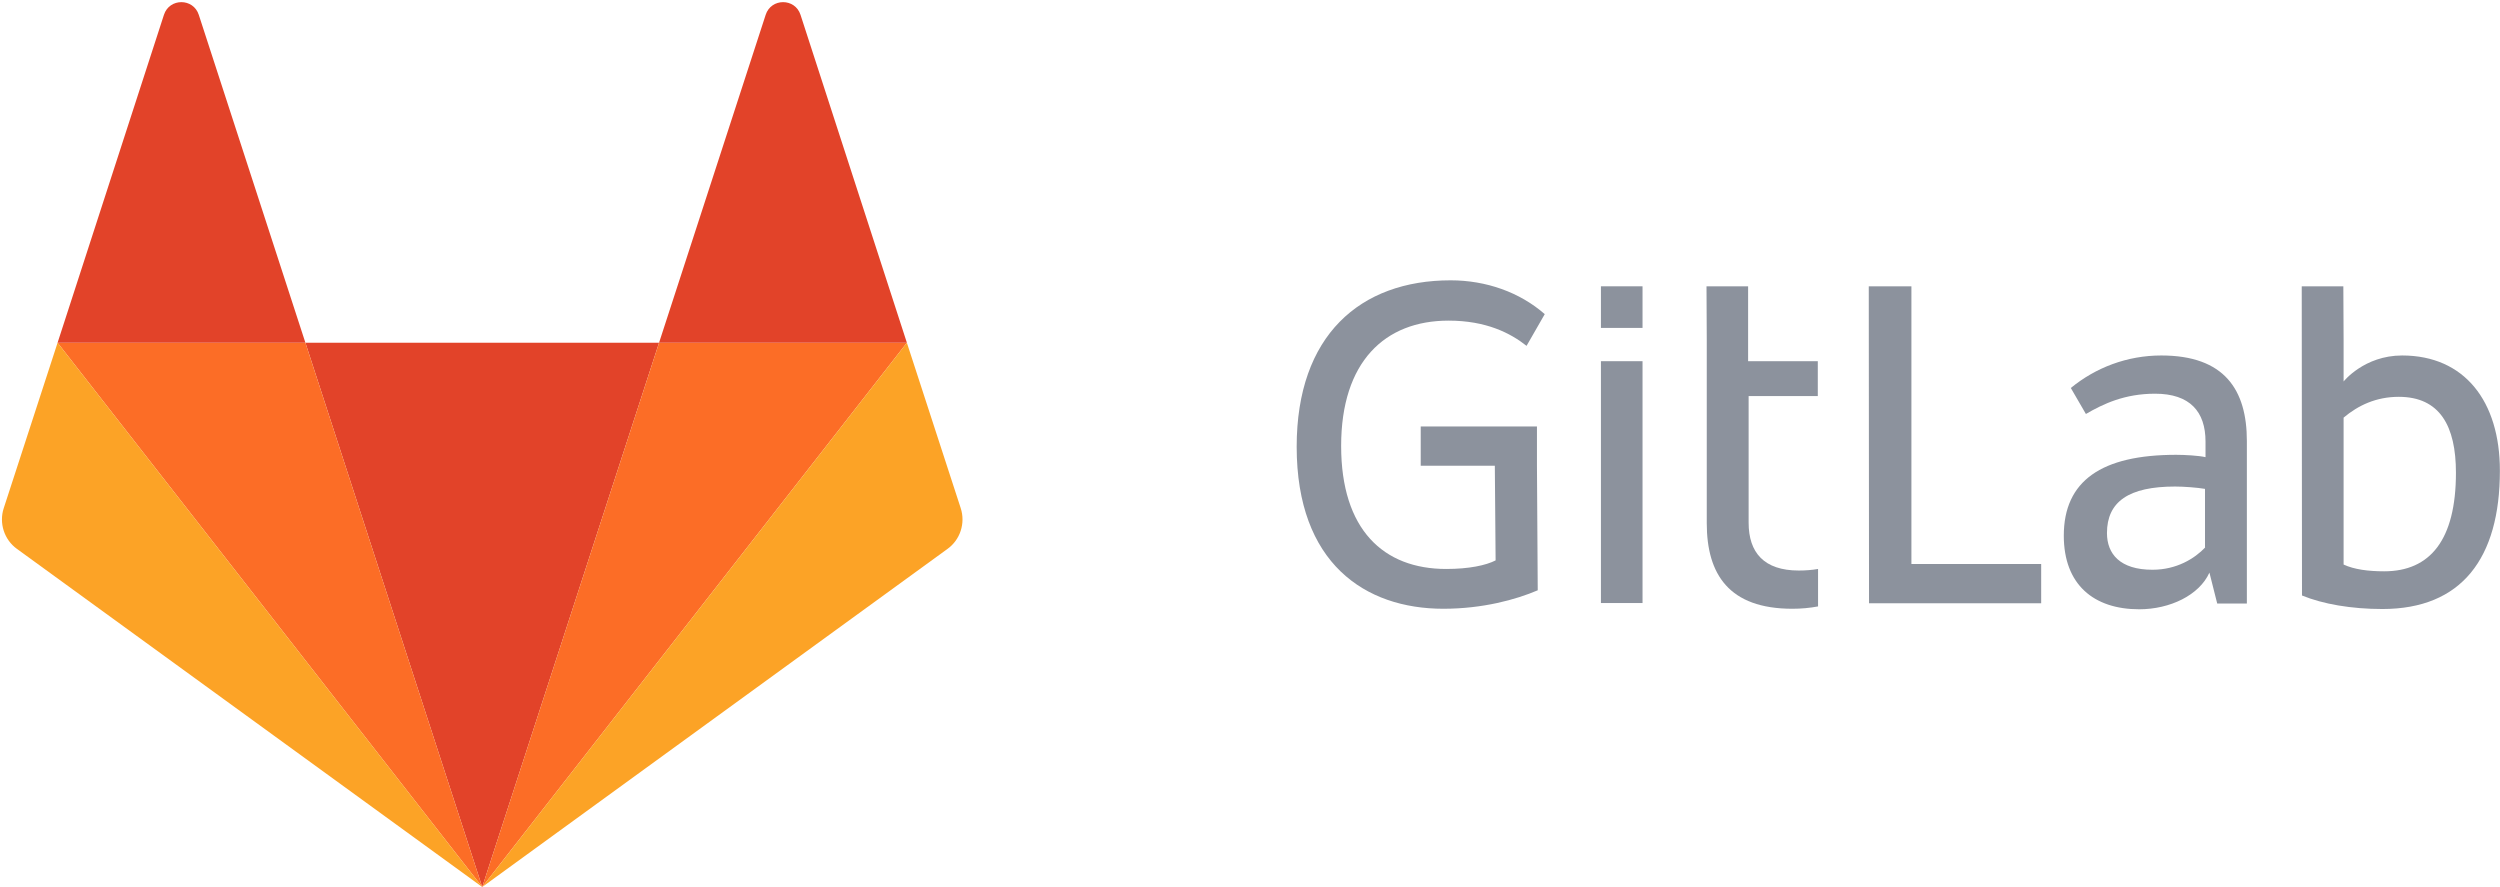
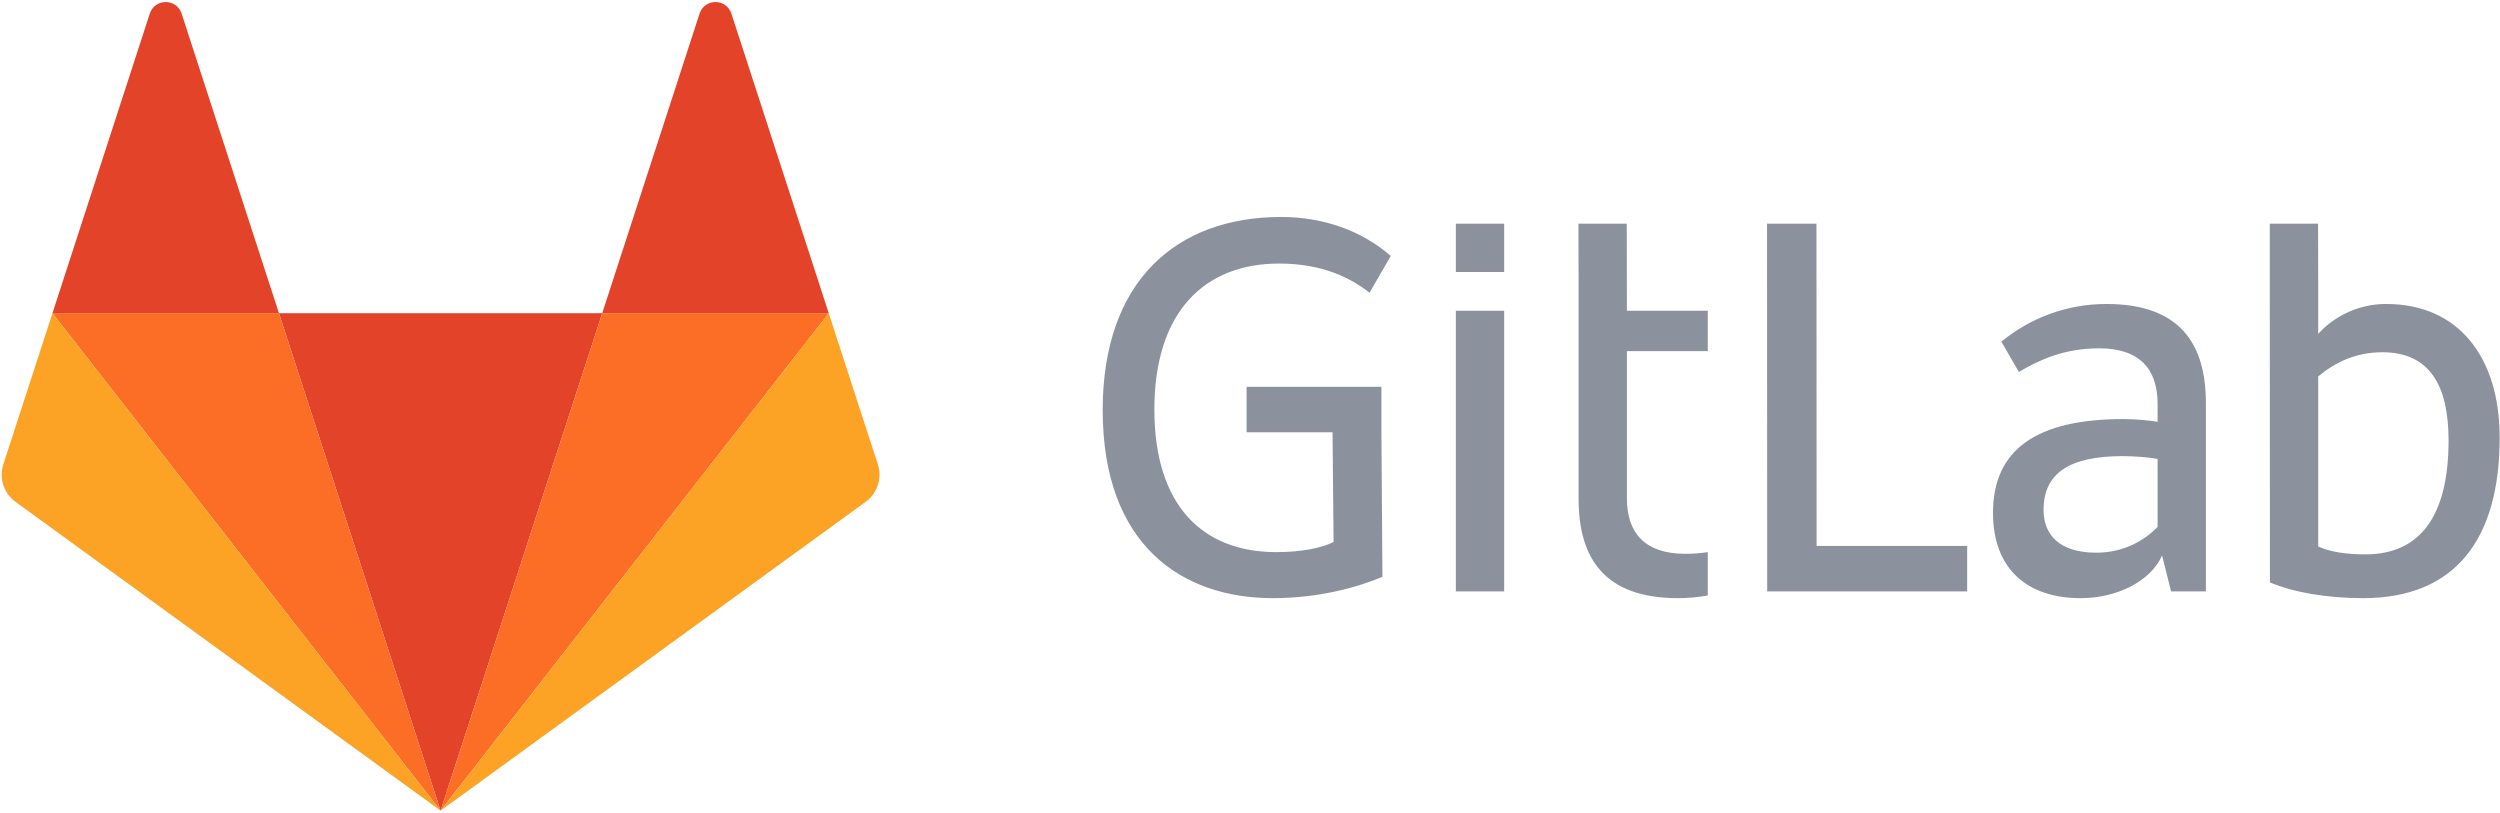
- <svg xmlns="http://www.w3.org/2000/svg" id="Layer_1" viewBox="0 0 961.3 341.1" width="2500" height="887">
-   <style>.st0{fill:#8c929d}.st1{fill:#e24329}.st2{fill:#fc6d26}.st3{fill:#fca326}</style>
-   <g id="Page-1">
-     <g id="wm_no_bg">
-       <g id="word" transform="translate(498 107)">
-         <path id="Fill-2" class="st0" d="M237 3.1h-16.4l.1 121.9h66.2v-15.1H237V3.1z" />
-         <path id="Fill-3" class="st0" d="M350 103.5c-4.1 4.3-11 8.6-20.3 8.6-12.5 0-17.5-6.1-17.5-14.1 0-12.1 8.4-17.9 26.2-17.9 3.3 0 8.7.4 11.5.9v22.5zm-16.9-73.8c-13.2 0-25.3 4.7-34.8 12.5l5.8 10c6.7-3.9 14.9-7.8 26.6-7.8 13.4 0 19.4 6.9 19.4 18.4v6c-2.6-.6-8-.9-11.3-.9-28.7 0-43.2 10-43.2 31.1 0 18.8 11.5 28.3 29 28.3 11.8 0 23.1-5.4 27-14.1l3 11.9H366V62.6c0-19.7-8.6-32.9-32.9-32.9z" />
-         <path id="Fill-5" class="st0" d="M418.8 112.7c-6.1 0-11.5-.7-15.6-2.6V53.6c5.6-4.7 12.5-8 21.2-8 15.8 0 22 11.2 22 29.2 0 25.8-9.9 37.9-27.6 37.9m6.9-83c-14.6 0-22.5 10-22.5 10V23.9l-.1-20.8h-16l.1 118.9c8 3.3 19 5.2 30.9 5.2 30.5 0 45.2-19.5 45.2-53.2 0-26.7-13.6-44.3-37.6-44.3" />
-         <path id="Fill-7" class="st0" d="M59 16.3c14.5 0 23.8 4.8 30 9.7l7-12.2C86.4 5.4 73.5.8 59.8.8 25 .8.6 22 .6 64.8c0 44.8 26.3 62.3 56.4 62.3 15.1 0 27.9-3.5 36.3-7.1L93 72.1V57H48.3v15.1h28.5l.3 36.4c-3.7 1.9-10.2 3.3-19 3.3-24.2 0-40.4-15.2-40.4-47.3 0-32.4 16.8-48.2 41.3-48.2" />
-         <path id="Fill-9" class="st0" d="M174.2 3.1h-16l.1 20.5V94.2c0 19.7 8.6 32.9 32.9 32.9 3.4 0 6.7-.3 9.9-.9v-14.4c-2.3.4-4.8.6-7.4.6-13.4 0-19.3-6.9-19.3-18.4V45.3H201V31.9h-26.8V3.1z" />
-         <path id="Fill-11" class="st0" d="M117.6 124.9h16v-93h-16v93z" />
-         <path id="Fill-13" class="st0" d="M117.6 19.1h16v-16h-16v16z" />
-       </g>
-       <g id="logo">
-         <path id="Fill-14" class="st1" d="M185.4 341.1l68-209.3h-136l68 209.3z" />
-         <path id="Fill-16" class="st2" d="M185.4 341.1l-68-209.3H22.1l163.3 209.3z" />
-         <path id="Fill-18" class="st3" d="M22.1 131.8L1.4 195.4c-1.9 5.8.2 12.2 5.1 15.7l178.9 130L22.1 131.8z" />
-         <path id="Fill-20" class="st1" d="M22.1 131.8h95.3L76.4 5.7C74.3-.8 65.1-.8 63 5.7L22.1 131.8z" />
-         <path id="Fill-21" class="st2" d="M185.4 341.1l68-209.3h95.3L185.4 341.1z" />
-         <path id="Fill-22" class="st3" d="M348.7 131.8l20.7 63.6c1.9 5.8-.2 12.2-5.1 15.7l-178.9 130 163.3-209.3z" />
-         <path id="Fill-23" class="st1" d="M348.7 131.8h-95.3l41-126.1c2.1-6.5 11.3-6.5 13.4 0l40.9 126.1z" />
-       </g>
-     </g>
+ <svg xmlns="http://www.w3.org/2000/svg" height="342" viewBox="0 0 1052 342" width="1052">
+   <g fill="none" fill-rule="evenodd">
+     <path d="m300.367 3.13h-20.803l.066 154.74h84.155v-19.136h-63.352l-.066-135.603zm143.55 127.57c-5.2 5.434-13.946 10.87-25.766 10.87-15.838 0-22.22-7.797-22.22-17.957 0-15.354 10.637-22.678 33.332-22.678 4.255 0 11.11.472 14.655 1.18v28.586zm-21.51-93.787c-16.8 0-32.208 5.952-44.23 15.858l7.352 12.73c8.51-4.962 18.91-9.924 33.802-9.924 17.02 0 24.585 8.742 24.585 23.39v7.56c-3.31-.71-10.164-1.184-14.42-1.184-36.404 0-54.842 12.757-54.842 39.454 0 23.86 14.656 35.908 36.876 35.908 14.97 0 29.314-6.852 34.278-17.954l3.782 15.118h14.657v-79.14c0-25.04-10.874-41.815-41.84-41.815zm108.961 105.364c-7.802 0-14.657-.945-19.858-3.308v-71.58c7.093-5.908 15.84-10.16 26.95-10.16 20.092 0 27.893 14.174 27.893 37.09 0 32.6-12.53 47.957-34.985 47.957zm8.742-105.365c-18.592 0-28.6 12.64-28.6 12.64v-19.962l-.066-26.458h-20.328l.066 150.957c10.164 4.25 24.11 6.613 39.24 6.613 38.768 0 57.442-24.804 57.442-67.564 0-33.783-17.26-56.227-47.754-56.227zm-465.872-17.008c18.438 0 30.258 6.142 38.06 12.285l8.938-15.477c-12.184-10.678-28.573-16.417-46.053-16.417-44.204 0-75.17 26.932-75.17 81.267 0 56.935 33.407 79.14 71.624 79.14 19.148 0 35.46-4.488 46.096-8.976l-.435-60.832v-19.134h-56.734v19.135h36.167l.437 46.184c-4.727 2.362-13 4.252-24.11 4.252-30.73 0-51.297-19.32-51.297-60.006 0-41.34 21.275-61.422 52.478-61.422zm146.296-16.774h-20.33l.066 25.988v89.771c0 25.04 10.874 41.814 41.84 41.814 4.28 0 8.465-.39 12.53-1.126v-18.245c-2.943.45-6.083.707-9.455.707-17.02 0-24.585-8.74-24.585-23.387v-61.895h34.04v-17.01h-34.04zm-71.914 154.74h20.33v-118.123h-20.33v118.12zm0-134.422h20.33v-20.318h-20.33z" fill="#8c929d" fill-rule="nonzero" transform="translate(464 91)" />
+     <path d="m185.398 341.13 68.013-209.322h-136.021l68.01 209.322z" fill="#e24329" />
+     <path d="m185.398 341.13-68.013-209.322h-95.32l163.335 209.32z" fill="#fc6d26" />
+     <path d="m22.066 131.808-20.67 63.61c-1.884 5.803.18 12.16 5.117 15.744l178.885 129.968-163.332-209.323z" fill="#fca326" />
+     <path d="m22.066 131.808h95.32l-40.966-126.073c-2.107-6.487-11.284-6.487-13.39 0l-40.965 126.073z" fill="#e24329" />
+     <path d="m185.398 341.13 68.013-209.322h95.32l-163.331 209.32z" fill="#fc6d26" />
+     <path d="m348.73 131.808 20.67 63.61c1.884 5.803-.18 12.16-5.117 15.744l-178.885 129.968 163.332-209.323z" fill="#fca326" />
+     <path d="m348.73 131.808h-95.32l40.966-126.073c2.108-6.487 11.285-6.487 13.392 0l40.963 126.073z" fill="#e24329" />
  </g>
</svg>
